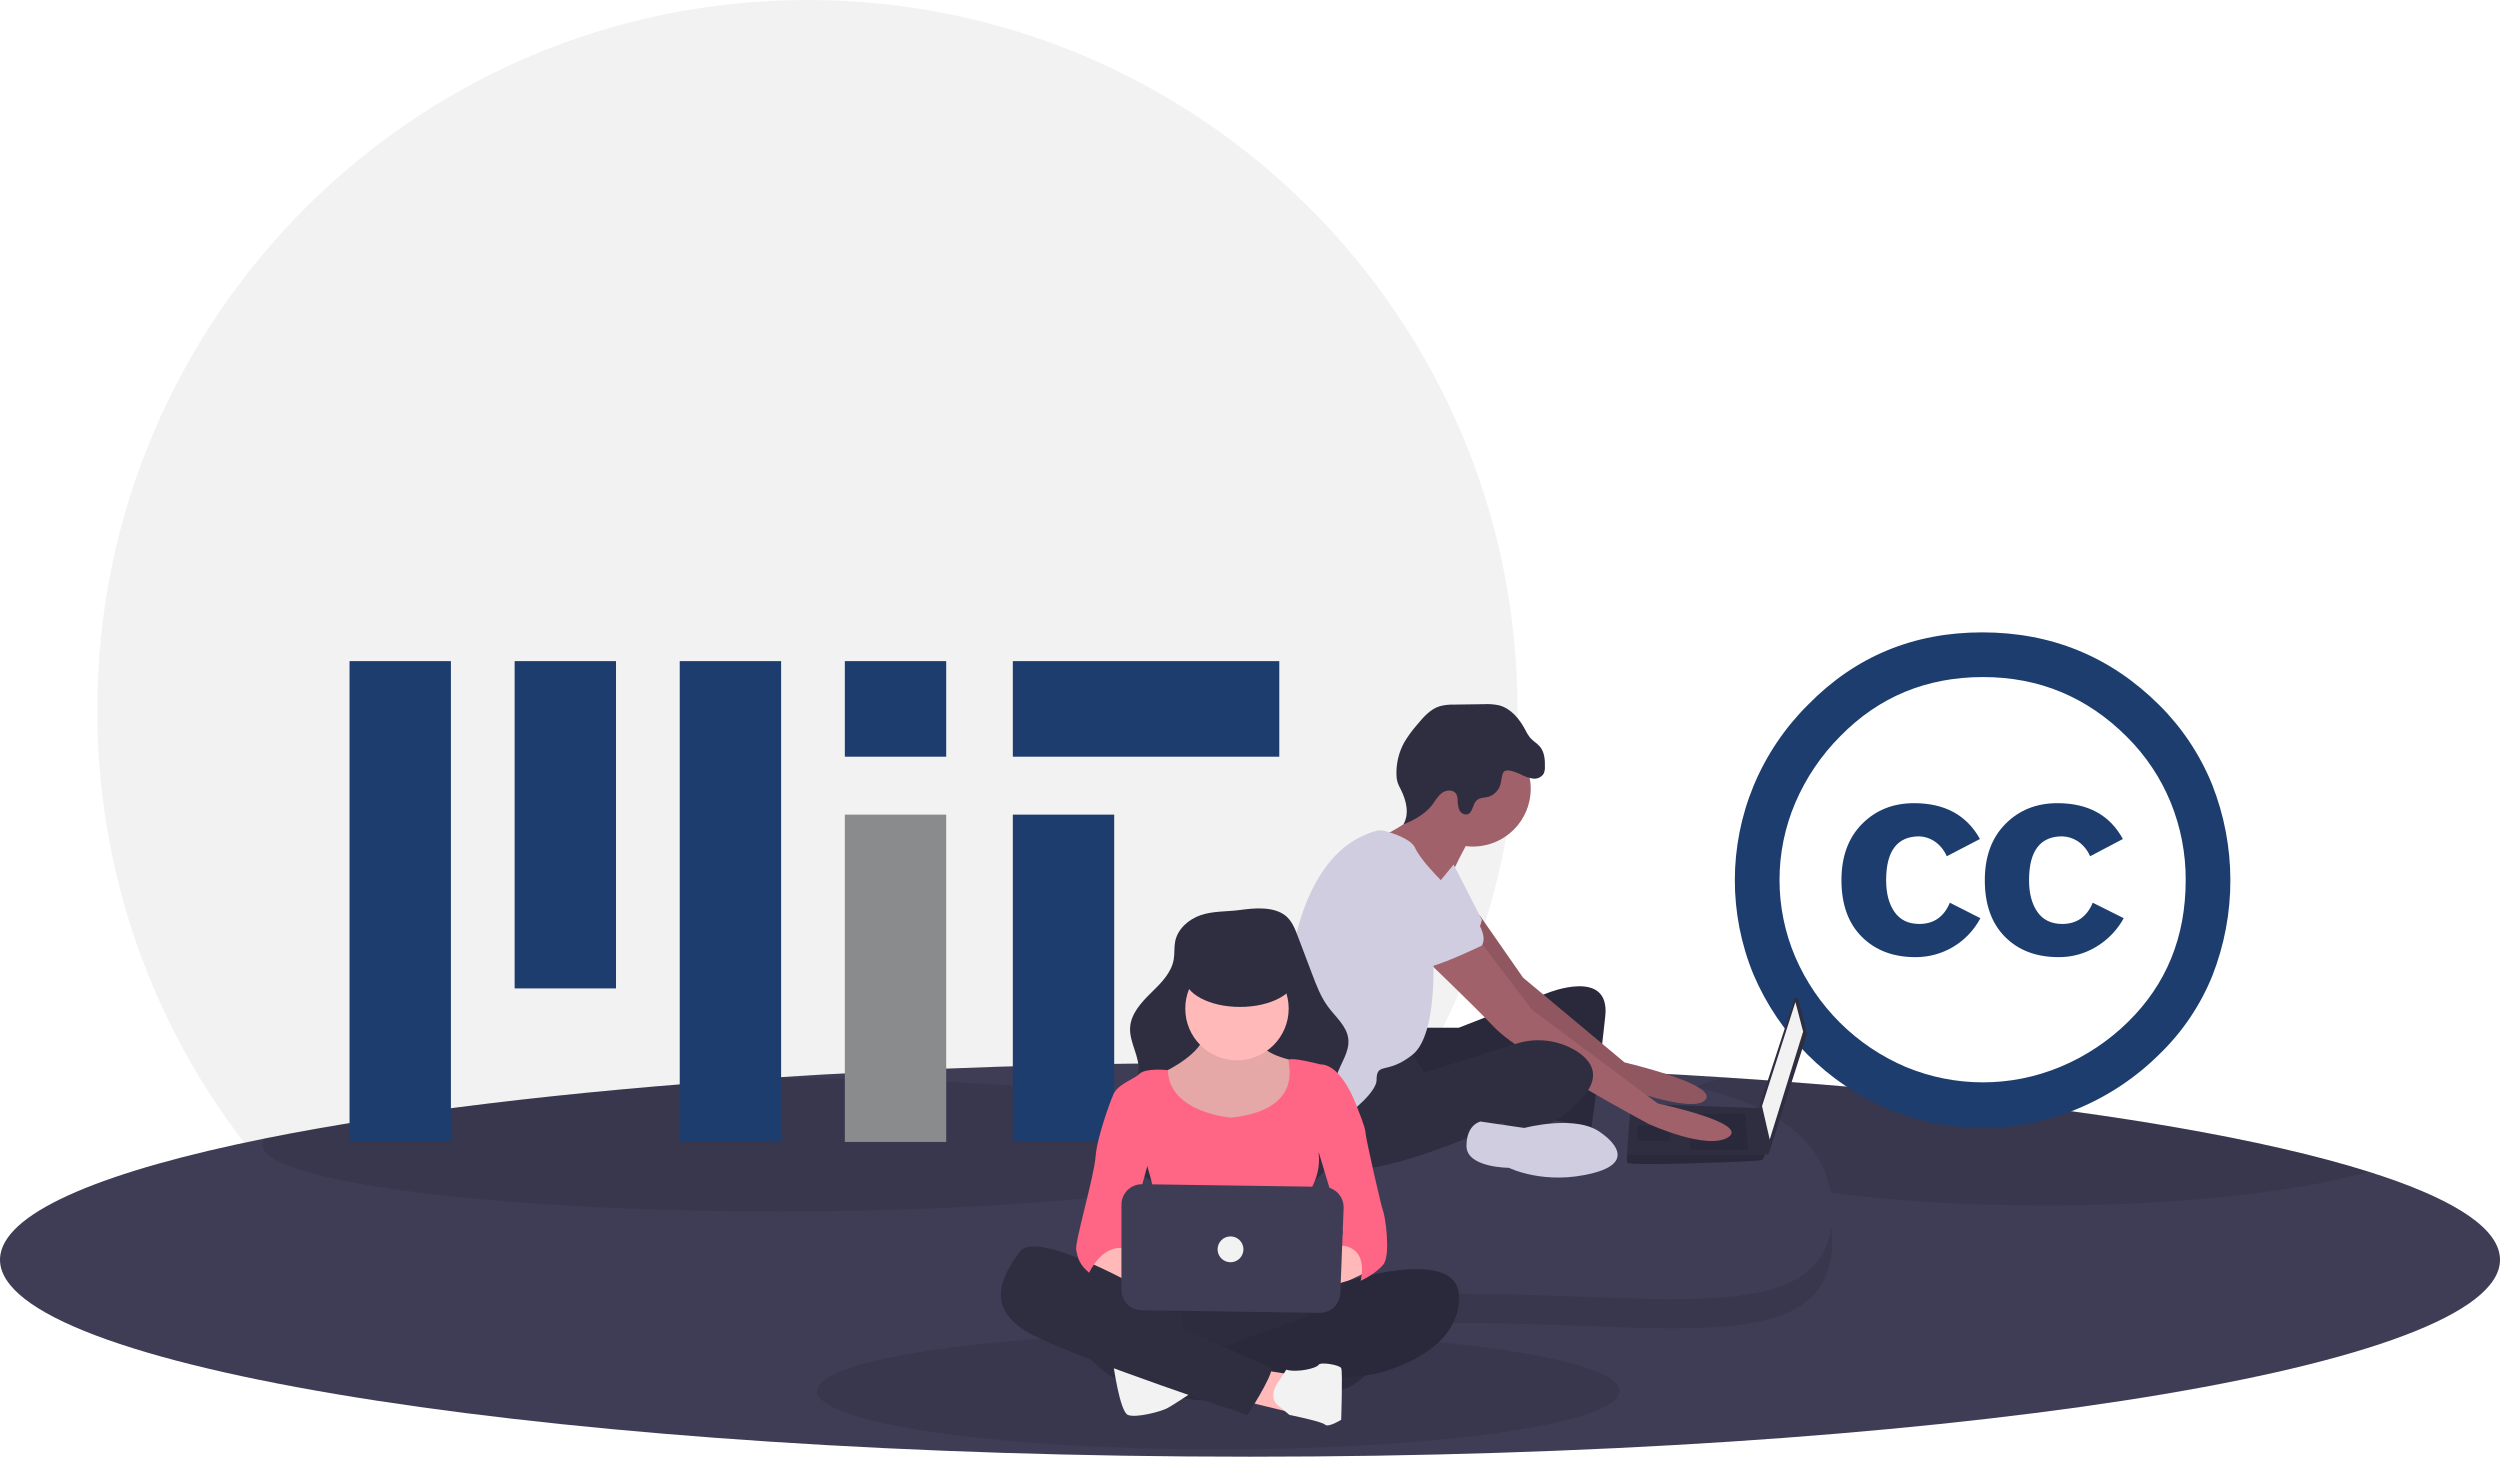
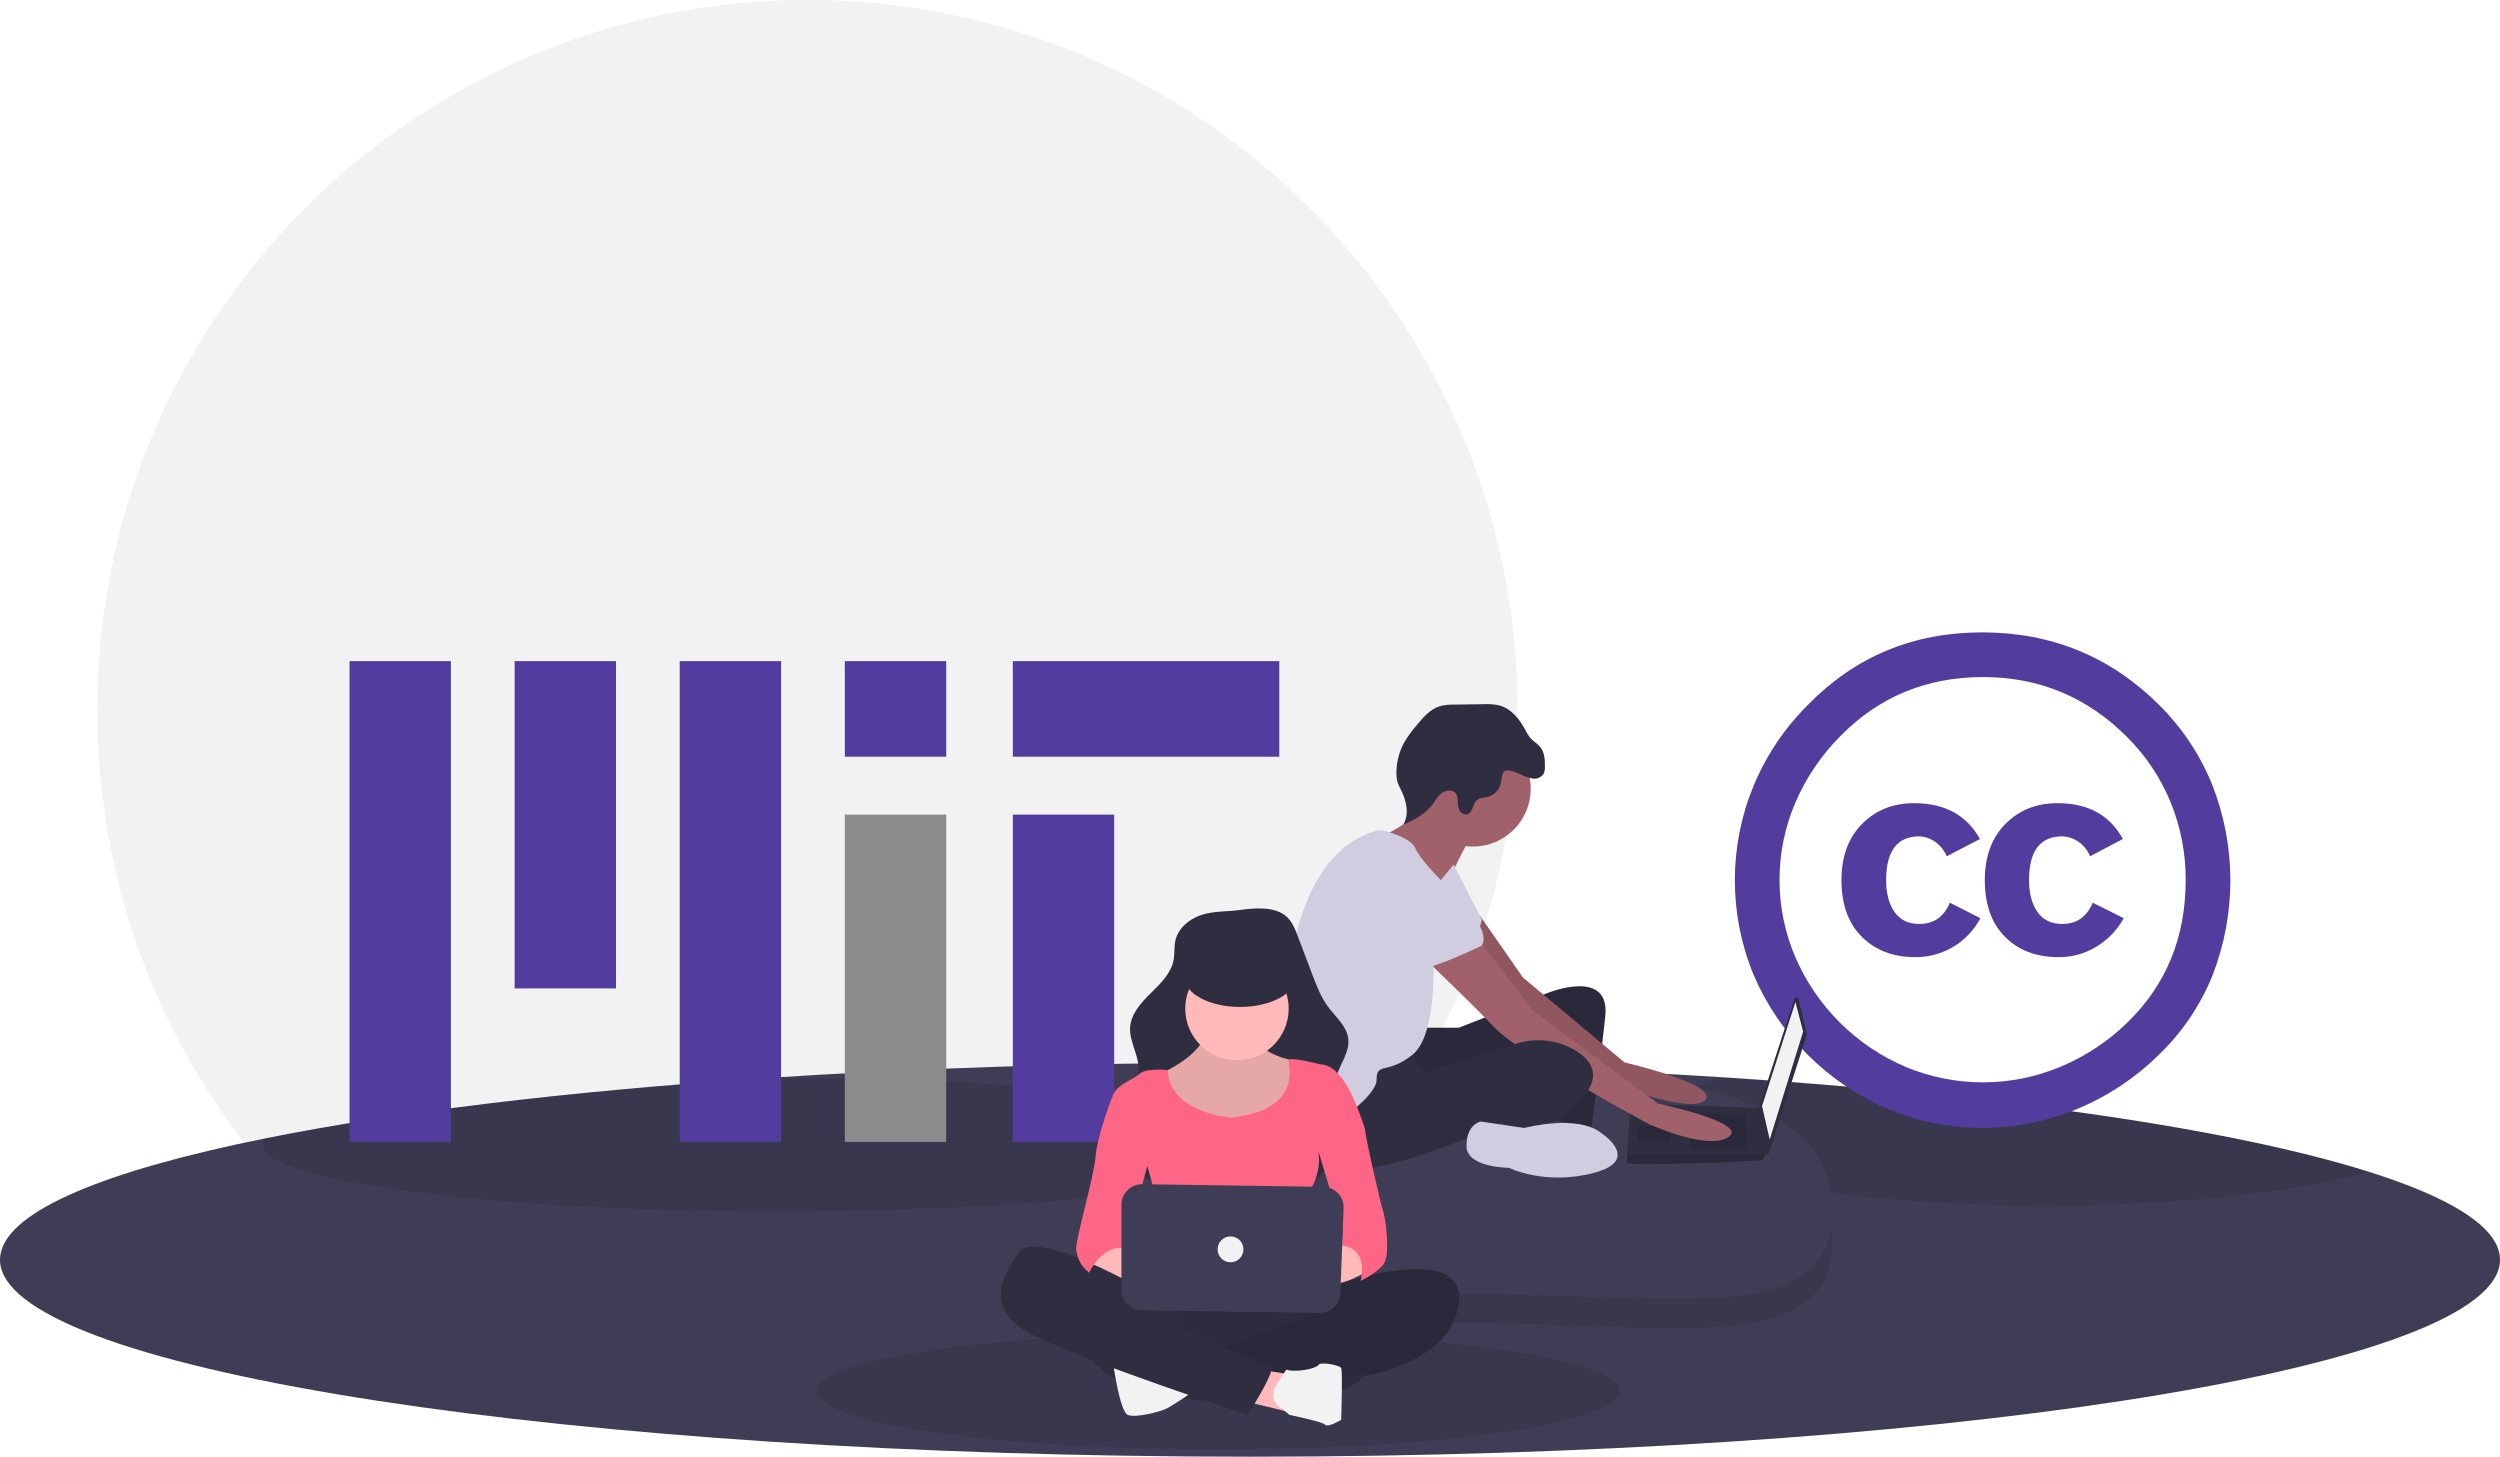
<svg xmlns="http://www.w3.org/2000/svg" id="a58ef234-55dd-4456-b368-278f056cc5c7" data-name="Layer 1" width="1028" height="598.997" viewBox="0 0 1028 598.997">
  <circle cx="332.005" cy="292.004" r="292.004" fill="#f2f2f2" />
  <path d="M1114,668.499a13.69,13.69,0,0,1-.17,2.12c-7.14,43.76-234.46,78.88-513.83,78.88s-506.69-35.12-513.83-78.88a13.675,13.675,0,0,1-.17-2.12c0-.2,0-.41.02-.61,0-.11.01-.21.01-.32a.489.489,0,0,0,.01-.12c.04-.45.1-.88.18-1.32,3.26-17.89,43.35-34.33,108.74-47.5,53.48-10.77,123.89-19.36,204.93-24.76,61.5-4.1,129.12-6.37,200.11-6.37,57.12,0,112.06,1.47,163.38,4.17h.02q16.11.855,31.74,1.87c71.33,4.62,134.63,11.69,185.63,20.54,31.37,5.45,58.1,11.58,79.19,18.22h.01c32.46,10.23,51.6,21.7,53.81,33.83.08.44.14.87.18,1.32a.487.487,0,0,0,.01.12c0,.11.01.21.01.32C1114,668.089,1114,668.299,1114,668.499Z" transform="translate(-86 -150.5013)" fill="#3f3d56" />
  <ellipse cx="501" cy="571.997" rx="165" ry="24" opacity="0.1" />
  <path d="M1059.96,632.299c-5.77,1.65-12.27,3.18-19.4,4.58-29.36,5.78-69.42,9.33-113.53,9.33-49.28,0-93.45-4.43-123.38-11.44-24.84-5.82-39.88-13.39-39.88-21.7,0-7.3,11.64-14.06,31.37-19.53,71.33,4.62,134.63,11.69,185.63,20.54C1012.14,619.529,1038.87,625.659,1059.96,632.299Z" transform="translate(-86 -150.5013)" opacity="0.1" />
  <path d="M618,621.249c0,15.13-94.92,27.4-212,27.4s-212-12.27-212-27.4a4.372,4.372,0,0,1,.96-2.62c53.48-10.77,123.89-19.36,204.93-24.76q3.045-.015,6.11-.01C523.08,593.859,618,606.119,618,621.249Z" transform="translate(-86 -150.5013)" opacity="0.1" />
-   <rect x="416.472" y="334.975" width="41.685" height="134.584" fill="#1c3d6d" />
-   <rect x="279.506" y="271.851" width="41.685" height="197.708" fill="#1c3d6d" />
-   <rect x="143.73" y="271.851" width="41.685" height="197.708" fill="#1c3d6d" />
-   <rect x="211.618" y="271.851" width="41.685" height="134.584" fill="#1c3d6d" />
-   <rect x="347.393" y="271.851" width="41.685" height="39.303" fill="#1c3d6d" />
+   <rect x="416.472" y="334.975" width="41.685" height="134.584" fill="#523c9d" />
+   <rect x="279.506" y="271.851" width="41.685" height="197.708" fill="#523c9d" />
+   <rect x="143.73" y="271.851" width="41.685" height="197.708" fill="#523c9d" />
+   <rect x="211.618" y="271.851" width="41.685" height="134.584" fill="#523c9d" />
+   <rect x="347.393" y="271.851" width="41.685" height="39.303" fill="#523c9d" />
  <rect x="347.393" y="334.975" width="41.685" height="134.584" fill="#8a8b8c" />
-   <rect x="416.472" y="271.851" width="109.573" height="39.303" fill="#1c3d6d" />
-   <path d="M901.062,410.53q42.748,0,72.774,29.839A97.983,97.983,0,0,1,995.668,473.208a107.346,107.346,0,0,1,.096,78.409,93.533,93.533,0,0,1-21.739,32.294,104.704,104.704,0,0,1-33.841,22.561,101.425,101.425,0,0,1-39.114,7.823,99.015,99.015,0,0,1-38.662-7.734A104.845,104.845,0,0,1,807.007,551.165a101.764,101.764,0,0,1,.089-77.594A102.307,102.307,0,0,1,829.565,440.185Q858.674,410.537,901.062,410.53Zm.369,18.377q-34.93,0-58.768,24.379A87.595,87.595,0,0,0,824.197,480.668a80.789,80.789,0,0,0,0,63.311,86.249,86.249,0,0,0,45.577,45.31,82.687,82.687,0,0,0,63.41-.089,87.995,87.995,0,0,0,27.741-18.374q23.831-23.287,23.828-58.405a83.659,83.659,0,0,0-6.186-32.02,81.465,81.465,0,0,0-18.002-26.929Q935.989,428.909,901.431,428.908Zm-1.277,66.591-13.649,7.097a14.006,14.006,0,0,0-5.365-6.368,12.087,12.087,0,0,0-5.916-1.818q-13.64,0-13.646,18.011,0,8.186,3.454,13.095,3.458,4.914,10.192,4.916,8.916,0,12.557-8.733l12.551,6.368a29.99,29.99,0,0,1-26.745,16.012q-13.644,0-22.016-8.37-8.367-8.367-8.367-23.284,0-14.557,8.46-23.105,8.458-8.549,21.38-8.552Q891.97,480.757,900.155,495.498Zm58.765,0-13.465,7.097a13.992,13.992,0,0,0-5.368-6.368,12.373,12.373,0,0,0-6.094-1.818q-13.644,0-13.649,18.011,0,8.186,3.458,13.095,3.453,4.914,10.192,4.916,8.907,0,12.548-8.733l12.735,6.368a31.277,31.277,0,0,1-11.274,11.736,29.398,29.398,0,0,1-15.464,4.276q-13.831,0-22.099-8.37-8.291-8.367-8.284-23.284,0-14.557,8.463-23.105,8.453-8.549,21.373-8.552Q950.912,480.757,958.919,495.498Z" transform="translate(-86 -150.5013)" fill="#1c3d6d" />
+   <rect x="416.472" y="271.851" width="109.573" height="39.303" fill="#523c9d" />
+   <path d="M901.062,410.53q42.748,0,72.774,29.839A97.983,97.983,0,0,1,995.668,473.208a107.346,107.346,0,0,1,.096,78.409,93.533,93.533,0,0,1-21.739,32.294,104.704,104.704,0,0,1-33.841,22.561,101.425,101.425,0,0,1-39.114,7.823,99.015,99.015,0,0,1-38.662-7.734A104.845,104.845,0,0,1,807.007,551.165a101.764,101.764,0,0,1,.089-77.594A102.307,102.307,0,0,1,829.565,440.185Q858.674,410.537,901.062,410.53Zm.369,18.377q-34.93,0-58.768,24.379A87.595,87.595,0,0,0,824.197,480.668a80.789,80.789,0,0,0,0,63.311,86.249,86.249,0,0,0,45.577,45.31,82.687,82.687,0,0,0,63.41-.089,87.995,87.995,0,0,0,27.741-18.374q23.831-23.287,23.828-58.405a83.659,83.659,0,0,0-6.186-32.02,81.465,81.465,0,0,0-18.002-26.929Q935.989,428.909,901.431,428.908Zm-1.277,66.591-13.649,7.097a14.006,14.006,0,0,0-5.365-6.368,12.087,12.087,0,0,0-5.916-1.818q-13.64,0-13.646,18.011,0,8.186,3.454,13.095,3.458,4.914,10.192,4.916,8.916,0,12.557-8.733l12.551,6.368a29.99,29.99,0,0,1-26.745,16.012q-13.644,0-22.016-8.37-8.367-8.367-8.367-23.284,0-14.557,8.46-23.105,8.458-8.549,21.38-8.552Q891.97,480.757,900.155,495.498Zm58.765,0-13.465,7.097a13.992,13.992,0,0,0-5.368-6.368,12.373,12.373,0,0,0-6.094-1.818q-13.644,0-13.649,18.011,0,8.186,3.458,13.095,3.453,4.914,10.192,4.916,8.907,0,12.548-8.733l12.735,6.368a31.277,31.277,0,0,1-11.274,11.736,29.398,29.398,0,0,1-15.464,4.276q-13.831,0-22.099-8.37-8.291-8.367-8.284-23.284,0-14.557,8.463-23.105,8.453-8.549,21.373-8.552Q950.912,480.757,958.919,495.498Z" transform="translate(-86 -150.5013)" fill="#523c9d" />
  <path d="M839.417,660.837c0,48.737-67.934,33.663-151.113,33.663s-150.104,15.075-150.104-33.663,67.925-59.337,151.104-59.337S839.417,612.099,839.417,660.837Z" transform="translate(-86 -150.5013)" opacity="0.1" />
  <path d="M839.417,648.837c0,48.737-67.934,33.663-151.113,33.663s-150.104,15.075-150.104-33.663,67.925-59.337,151.104-59.337S839.417,600.099,839.417,648.837Z" transform="translate(-86 -150.5013)" fill="#3f3d56" />
  <path d="M825.542,561.343l3.434,14.164a.885.885,0,0,1-.017.478l-15.575,48.673a.885.885,0,0,1-1.722-.17l-2.155-18.961a.885.885,0,0,1,.038-.374l14.297-43.876A.885.885,0,0,1,825.542,561.343Z" transform="translate(-86 -150.5013)" fill="#2f2e41" />
  <polygon points="738.278 412.038 741.449 424.19 727.711 468.572 724.541 454.835 738.278 412.038" fill="#f2f2f2" />
  <path d="M755.064,628.584c.528,1.585,54.949-.528,55.477-1.057a11.469,11.469,0,0,0,1.162-2.113c.497-1.057.951-2.113.951-2.113l-2.113-17.108L756.649,604.279s-1.347,14.498-1.622,21.134A15.853,15.853,0,0,0,755.064,628.584Z" transform="translate(-86 -150.5013)" fill="#2f2e41" />
  <polygon points="717.673 458.005 718.729 472.799 694.953 472.799 694.953 458.005 717.673 458.005" opacity="0.1" />
  <polygon points="687.028 462.76 687.17 462.732 686.5 469.1 673.291 469.1 673.291 462.76 687.028 462.76" opacity="0.1" />
  <path d="M755.064,628.584c.528,1.585,54.949-.528,55.477-1.057a11.469,11.469,0,0,0,1.162-2.113H755.027A15.853,15.853,0,0,0,755.064,628.584Z" transform="translate(-86 -150.5013)" opacity="0.1" />
  <path d="M671.055,573.106h14.794l36.457-14.266s25.889-10.567,23.776,9.51S740.27,615.375,740.27,615.375s-11.624-5.284-17.964-3.698-2.113-32.23-2.113-32.23-51.779,24.833-56.534,21.663-5.812-25.361-5.812-25.361Z" transform="translate(-86 -150.5013)" fill="#2f2e41" />
  <path d="M671.055,573.106h14.794l36.457-14.266s25.889-10.567,23.776,9.51S740.27,615.375,740.27,615.375s-11.624-5.284-17.964-3.698-2.113-32.23-2.113-32.23-51.779,24.833-56.534,21.663-5.812-25.361-5.812-25.361Z" transform="translate(-86 -150.5013)" opacity="0.1" />
  <path d="M694.363,526.777l17.904,25.723,41.74,34.871s38.57,8.982,33.286,15.322-37.513-6.34-37.513-6.34S701.7,561.483,700.115,558.841s-19.021-27.474-19.021-27.474Z" transform="translate(-86 -150.5013)" fill="#a0616a" />
  <path d="M694.363,526.777l17.904,25.723,41.74,34.871s38.57,8.982,33.286,15.322-37.513-6.34-37.513-6.34S701.7,561.483,700.115,558.841s-19.021-27.474-19.021-27.474Z" transform="translate(-86 -150.5013)" opacity="0.1" />
  <circle cx="605.661" cy="324.331" r="23.776" fill="#a0616a" />
  <path d="M690.076,495.967s-7.925,13.737-9.51,21.134-23.776-14.794-23.776-14.794l-2.906-7.661s20.87-9.775,19.285-17.7S690.076,495.967,690.076,495.967Z" transform="translate(-86 -150.5013)" fill="#a0616a" />
  <path d="M683.736,506.005l11.624,22.719s-2.642,11.095-6.869,12.152-22.191-13.737-22.191-13.737Z" transform="translate(-86 -150.5013)" fill="#d0cde1" />
  <path d="M694.303,537.178l21.663,28.531,51.779,38.57s37.513,7.925,29.06,13.737-32.758-5.284-32.758-5.284-52.307-28.003-63.403-39.627-31.701-31.173-31.701-31.173Z" transform="translate(-86 -150.5013)" fill="#a0616a" />
  <path d="M665.244,581.56l6.34,10.039,37.839-11.905a29.751,29.751,0,0,1,24.771,2.989c6.604,4.161,10.831,10.765,1.321,20.54-19.021,19.549-31.701,8.982-31.701,8.982s-63.931,30.116-74.498,15.322-11.095-22.191-11.095-22.191S658.903,579.975,665.244,581.56Z" transform="translate(-86 -150.5013)" fill="#2f2e41" />
  <path d="M744.497,616.432s16.907,11.095-3.17,16.379-34.871-2.113-34.871-2.113-17.436,0-17.436-8.982,5.812-10.039,5.812-10.039l17.964,2.642S734.458,608.506,744.497,616.432Z" transform="translate(-86 -150.5013)" fill="#d0cde1" />
  <path d="M711.166,468.851a17.728,17.728,0,0,0,4.982,1.785,4.548,4.548,0,0,0,4.595-1.969,6.181,6.181,0,0,0,.522-2.795c.064-2.901-.146-6.038-1.985-8.283-1.17-1.429-2.878-2.33-4.089-3.724a17.598,17.598,0,0,1-2.067-3.378c-2.356-4.424-5.843-8.676-10.69-9.951a23.183,23.183,0,0,0-6.24-.477l-12.206.172a21.251,21.251,0,0,0-5.872.632c-3.929,1.188-6.789,4.492-9.409,7.651a47.851,47.851,0,0,0-5.396,7.448,26.133,26.133,0,0,0-3.098,12.804,11.98,11.98,0,0,0,.439,3.388,18.801,18.801,0,0,0,1.332,2.925c2.289,4.496,3.648,10.112,1.07,14.449,4.478-1.829,8.909-4.228,11.863-8.058,1.321-1.714,2.358-3.72,4.119-4.977s4.631-1.367,5.761.479a5.163,5.163,0,0,1,.583,2.418,11.084,11.084,0,0,0,.668,4.081,3.058,3.058,0,0,0,3.322,1.896c2.3-.648,2.08-4.179,3.852-5.782,1.346-1.218,3.422-.985,5.15-1.538a7.643,7.643,0,0,0,4.387-4.321c.655-1.468.645-5.31,1.884-6.105C706.194,466.625,709.726,468.21,711.166,468.851Z" transform="translate(-86 -150.5013)" fill="#2f2e41" />
  <path d="M651.996,492.139a6.271,6.271,0,0,1,3.264.008c3.392.911,10.995,3.321,12.625,6.989,2.113,4.755,9.51,12.152,9.51,12.152s10.039,10.039,7.925,16.907-10.039,14.794-10.039,14.794,2.113,32.758-8.454,41.212-14.794,2.642-14.794,10.567-32.758,32.758-39.098,17.436c0,0,3.17-28.531,2.113-38.57C614.008,563.741,615.533,502.011,651.996,492.139Z" transform="translate(-86 -150.5013)" fill="#d0cde1" />
  <path d="M668.942,505.477s32.23,23.776,26.418,33.815c0,0-19.549,9.51-23.776,8.982s-20.606-19.021-24.833-20.606S640.411,497.552,668.942,505.477Z" transform="translate(-86 -150.5013)" fill="#d0cde1" />
  <path d="M579.811,526.783c-5.013,1.693-9.554,5.652-10.58,10.843-.476,2.406-.184,4.907-.585,7.327-.929,5.612-5.334,9.897-9.396,13.878s-8.258,8.606-8.555,14.286c-.325,6.22,4.186,12.047,3.406,18.226-.907,7.179-8.489,11.831-10.364,18.82-1.252,4.667.282,9.694,2.805,13.815,4.809,7.852,13.028,13.183,21.781,16.041s18.075,3.459,27.282,3.556c11.211.117,23.383-.845,31.806-8.244a25.48,25.48,0,0,0,8.459-16.588c.8-8.571-2.777-17.426-.31-25.673,1.553-5.19,5.447-9.93,4.866-15.316-.568-5.266-5.168-8.999-8.323-13.253-2.946-3.972-4.734-8.663-6.486-13.288l-5.995-15.824c-1.178-3.111-2.473-6.382-5.099-8.424-4.917-3.822-12.822-3.071-18.572-2.283C590.619,525.412,584.94,525.051,579.811,526.783Z" transform="translate(-86 -150.5013)" fill="#2f2e41" />
  <path d="M581.688,572.877s2.657,8.637-17.274,18.602,1.993,20.595,1.993,20.595l23.253,5.315s23.917-3.322,26.575-7.308,7.308-17.274,5.979-19.267a31.061,31.061,0,0,0-3.322-3.986s-15.945-2.657-15.281-9.966S581.688,572.877,581.688,572.877Z" transform="translate(-86 -150.5013)" fill="#ffb9b9" />
  <path d="M581.688,572.877s2.657,8.637-17.274,18.602,1.993,20.595,1.993,20.595l23.253,5.315s23.917-3.322,26.575-7.308,7.308-17.274,5.979-19.267a31.061,31.061,0,0,0-3.322-3.986s-15.945-2.657-15.281-9.966S581.688,572.877,581.688,572.877Z" transform="translate(-86 -150.5013)" opacity="0.1" />
  <circle cx="508.643" cy="414.736" r="21.26" fill="#ffb9b9" />
  <path d="M592.318,610.082s-25.604-1.872-26.089-19.539c0,0-9.122-1.057-11.78,1.601s-11.294,4.651-11.294,11.294,14.616,26.575,14.616,26.575,7.972,26.575,4.651,31.225-3.986,16.609-3.986,16.609,33.218-2.657,38.533,0,26.575,2.657,27.904,0-1.329-35.876-1.329-35.876,5.979-7.972,4.651-17.274L644.139,606.096s-5.979-17.938-15.281-17.938c0,0-12.623-3.322-12.955-1.661S622.215,606.76,592.318,610.082Z" transform="translate(-86 -150.5013)" fill="#ff6584" />
  <path d="M532.525,668.547s5.979,9.301,21.26,11.294,17.938-3.322,16.609-4.651-17.274-7.308-17.274-7.308l-9.301-7.308Z" transform="translate(-86 -150.5013)" fill="#ffb9b9" />
  <path d="M641.481,660.574l-17.274,9.966s-22.589-1.329-13.952,5.315,24.582,3.986,24.582,3.986l15.281-7.308Z" transform="translate(-86 -150.5013)" fill="#ffb9b9" />
  <path d="M555.113,677.848s-15.945,39.198,3.322,45.177,72.416,4.651,84.375-3.322,15.281-18.602,13.287-21.924-15.281-12.623-24.582-13.287S555.113,677.848,555.113,677.848Z" transform="translate(-86 -150.5013)" fill="#2f2e41" />
  <path d="M555.113,677.848s-15.945,39.198,3.322,45.177,72.416,4.651,84.375-3.322,15.281-18.602,13.287-21.924-15.281-12.623-24.582-13.287S555.113,677.848,555.113,677.848Z" transform="translate(-86 -150.5013)" opacity="0.05" />
  <path d="M630.378,680.283s56.281-20.373,55.617,4.208-35.876,31.225-35.876,31.225l-10.63,1.329-58.465,1.993s1.993-10.63-2.657-11.959c0,0,15.281-3.986,15.945-4.651s38.533-13.952,41.191-14.616,10.63-5.979,16.609-5.315c0,0,6.644-5.315,13.952-3.986l-20.595,1.329Z" transform="translate(-86 -150.5013)" fill="#2f2e41" />
  <path d="M630.378,680.283s56.281-20.373,55.617,4.208-35.876,31.225-35.876,31.225l-10.63,1.329-58.465,1.993s1.993-10.63-2.657-11.959c0,0,15.281-3.986,15.945-4.651s38.533-13.952,41.191-14.616,10.63-5.979,16.609-5.315c0,0,6.644-5.315,13.952-3.986l-20.595,1.329Z" transform="translate(-86 -150.5013)" opacity="0.1" />
  <polygon points="534.434 533.081 541.53 549.271 584.714 533.99 588.036 525.354 576.741 523.36 554.035 527.347 544.187 530.004 534.434 533.081" fill="#2f2e41" />
  <polygon points="534.434 533.081 541.53 549.271 584.714 533.99 588.036 525.354 576.741 523.36 554.035 527.347 544.187 530.004 534.434 533.081" opacity="0.1" />
  <path d="M528.538,703.094s12.623,15.945,27.239,19.931,22.589-1.329,22.589-1.329L573.716,703.094l-1.993-11.959L563.086,685.156l-17.274-7.972-20.595-6.644s-8.637-1.329-8.637,0,7.972,21.26,7.972,21.26Z" transform="translate(-86 -150.5013)" fill="#2f2e41" />
  <path d="M543.819,711.731s2.657,19.267,5.979,20.595,13.287-1.329,15.945-2.657,11.691-7.459,11.691-7.459S545.812,710.402,543.819,711.731Z" transform="translate(-86 -150.5013)" fill="#f2f2f2" />
  <polygon points="518.277 563.223 530.9 565.216 529.571 580.496 511.964 576.22 518.277 563.223" fill="#ffb9b9" />
  <path d="M612.186,717.977s-5.916,7.042.063,11.028l3.986,3.322s13.287,2.657,14.616,3.986,6.644-1.993,6.644-1.993.664-19.931,0-21.26-8.637-2.657-9.301-1.329-8.637,3.322-13.287,1.993Z" transform="translate(-86 -150.5013)" fill="#f2f2f2" />
  <path d="M559.099,682.499s-46.506-27.239-53.814-17.274-15.281,23.917,5.979,34.547,87.697,32.554,87.697,32.554,9.966-15.281,9.966-19.267c0,0-35.212-15.945-41.191-17.274s-29.897-16.609-33.219-17.938-7.972-5.315-7.972-5.315Z" transform="translate(-86 -150.5013)" fill="#2f2e41" />
  <path d="M545.812,600.117l-2.657,1.993s-5.979,15.281-6.644,23.917-8.637,35.212-7.972,38.533,1.329,5.979,5.315,9.301c0,0,5.315-11.959,14.616-9.966l11.294-41.191Z" transform="translate(-86 -150.5013)" fill="#ff6584" />
  <path d="M638.824,600.117l5.315,5.979s3.322,7.972,3.322,9.966,6.644,31.225,7.308,32.554,3.322,17.938,0,21.924-9.301,6.644-9.301,6.644,3.986-13.952-8.637-14.616l1.329-5.315-11.959-39.862Z" transform="translate(-86 -150.5013)" fill="#ff6584" />
  <path d="M547.141,645.858v34.995a8.413,8.413,0,0,0,8.289,8.413l73.185,1.084a8.413,8.413,0,0,0,8.532-8.089l1.346-34.999a8.413,8.413,0,0,0-8.285-8.736l-74.531-1.08A8.413,8.413,0,0,0,547.141,645.858Z" transform="translate(-86 -150.5013)" fill="#3f3d56" />
  <ellipse cx="509.89" cy="401.732" rx="22.884" ry="12.322" fill="#2f2e41" />
  <circle cx="505.986" cy="513.727" r="5.315" fill="#f2f2f2" />
</svg>
